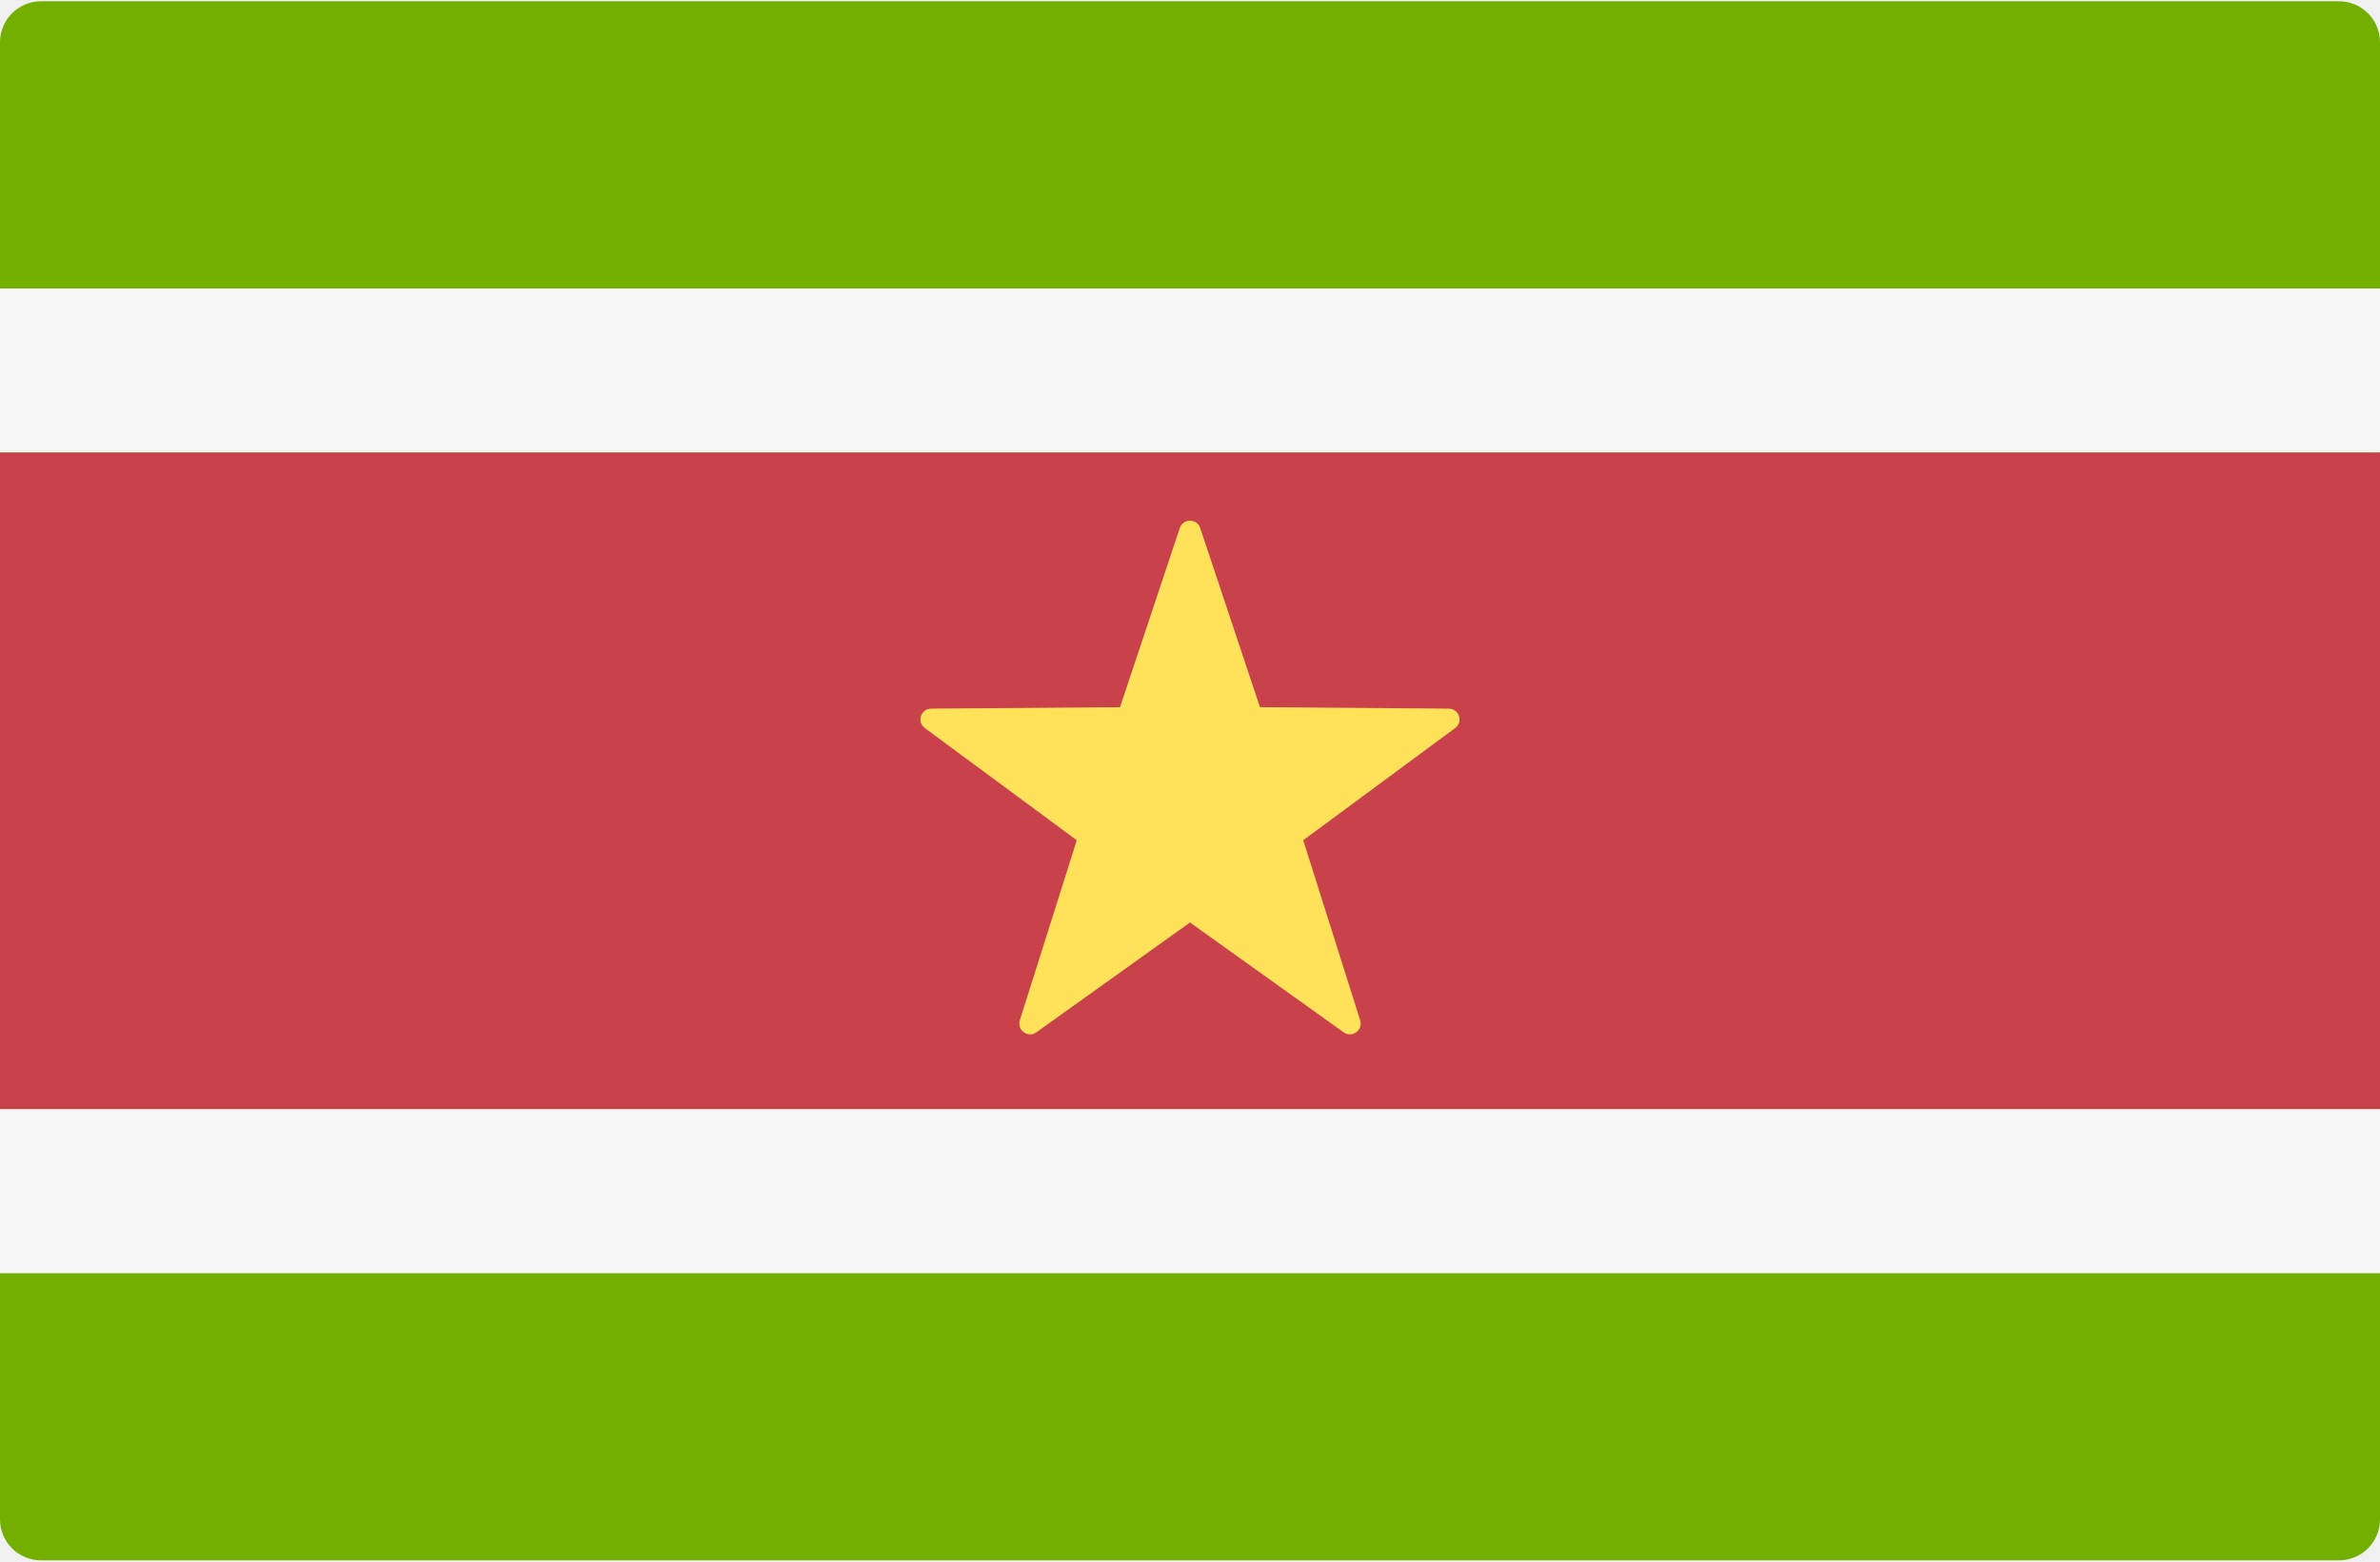
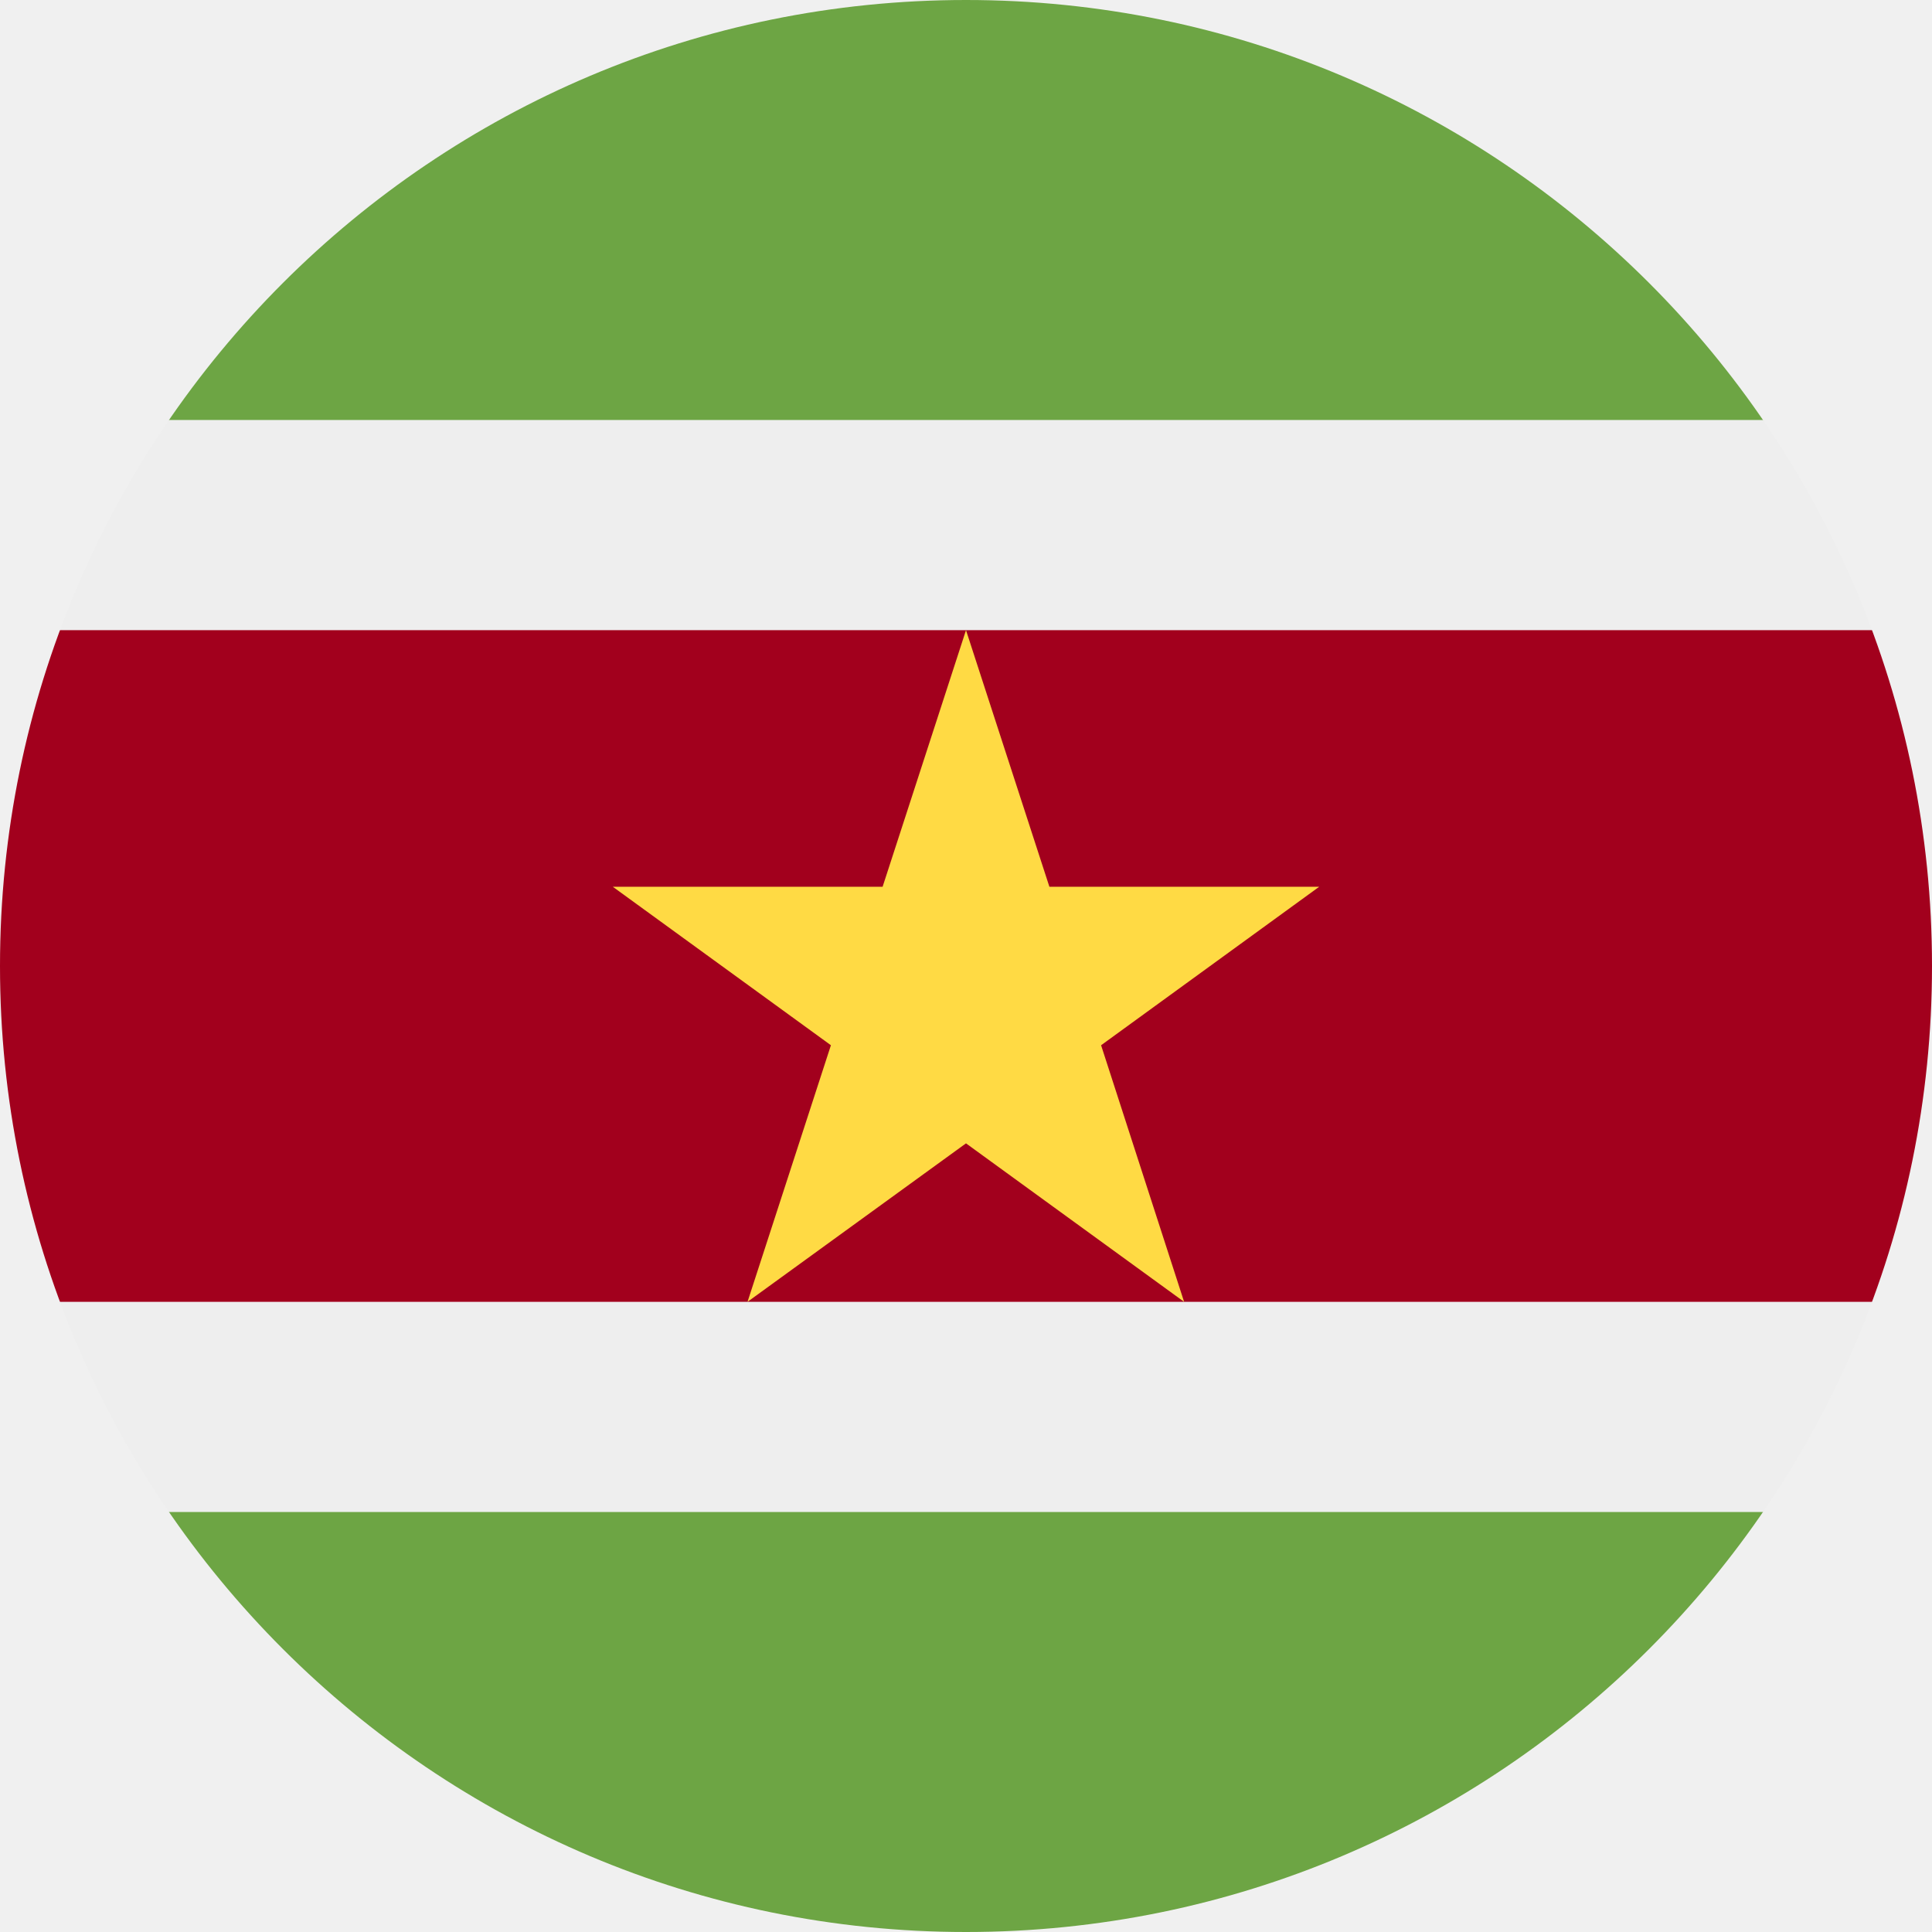
- <svg xmlns="http://www.w3.org/2000/svg" width="512" height="336" viewBox="0 0 512 336">
-   <g fill="none">
-     <path d="M503.172 335.724H8.828A8.829 8.829 0 0 1 0 326.896V9.103A8.829 8.829 0 0 1 8.828.275h494.345a8.829 8.829 0 0 1 8.828 8.828v317.793a8.83 8.83 0 0 1-8.829 8.828z" fill="#73AF00" />
-     <path d="M0 62.069h512v35.31H0zm0 176.552h512v35.31H0z" fill="#F5F5F5" />
-     <path fill="#C8414B" d="M0 97.379h512V238.62H0z" />
-     <path d="M253.801 113.614l-12.854 38.541-40.627.314c-2.228.018-3.15 2.86-1.359 4.183l32.683 24.135-12.255 38.737c-.672 2.124 1.746 3.881 3.559 2.585L256 198.484l33.053 23.625c1.812 1.295 4.23-.461 3.559-2.585l-12.255-38.737 32.683-24.135c1.792-1.323.868-4.166-1.359-4.183l-40.627-.314-12.854-38.541c-.706-2.113-3.694-2.113-4.399 0z" fill="#FFE15A" />
+ <svg xmlns="http://www.w3.org/2000/svg" width="512" height="512" viewBox="0 0 512 512">
+   <mask id="a">
+     <circle cx="256" cy="256" r="256" fill="#fff" />
+   </mask>
+   <g mask="url(#a)">
+     <path fill="#6da544" d="M0 0h512v111.3l-85.3 143.1L512 400.7V512H0V400.7l87-149L0 111.3z" />
+     <path fill="#eee" d="M0 111.3h512V167l-41 84.7 41 93.3v55.7H0V345l44.2-86.6L0 167z" />
+     <path fill="#a2001d" d="M0 167h512v178H0z" />
+     <path fill="#ffda44" d="m256 167 22.1 68h71.5l-57.8 42 22 68-57.8-42-57.9 42 22.1-68-57.8-42h71.5z" />
  </g>
</svg>
